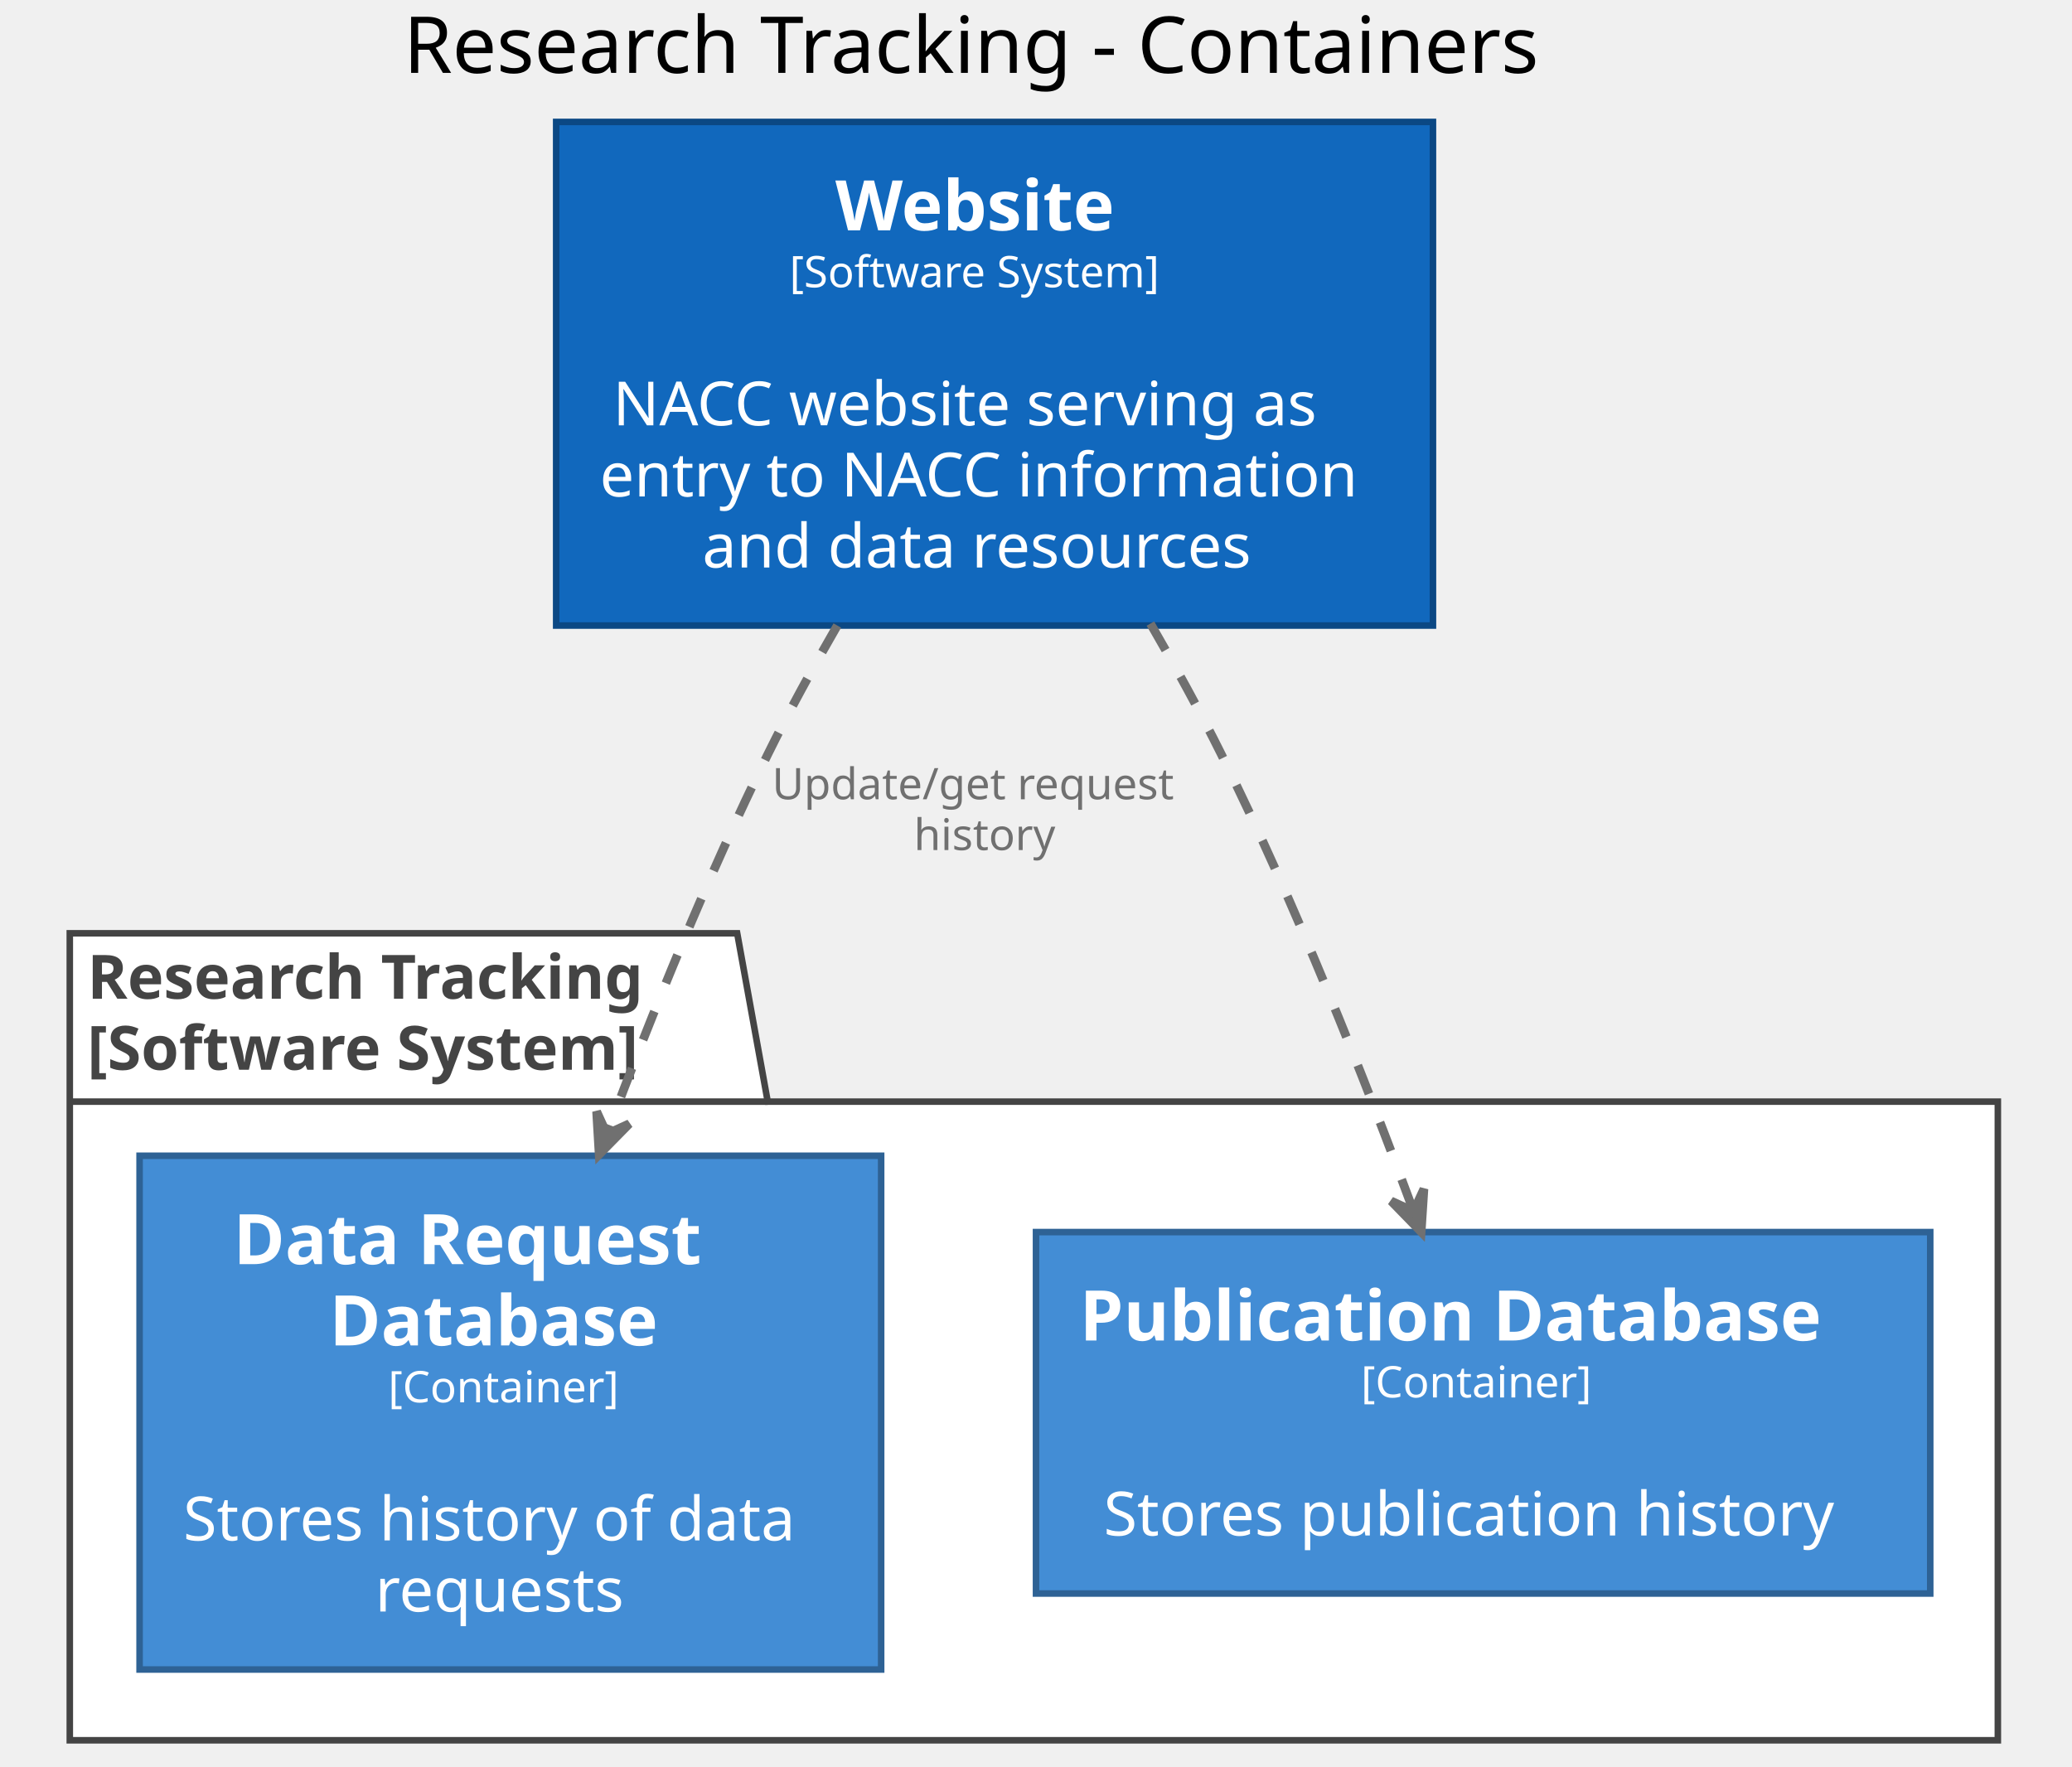
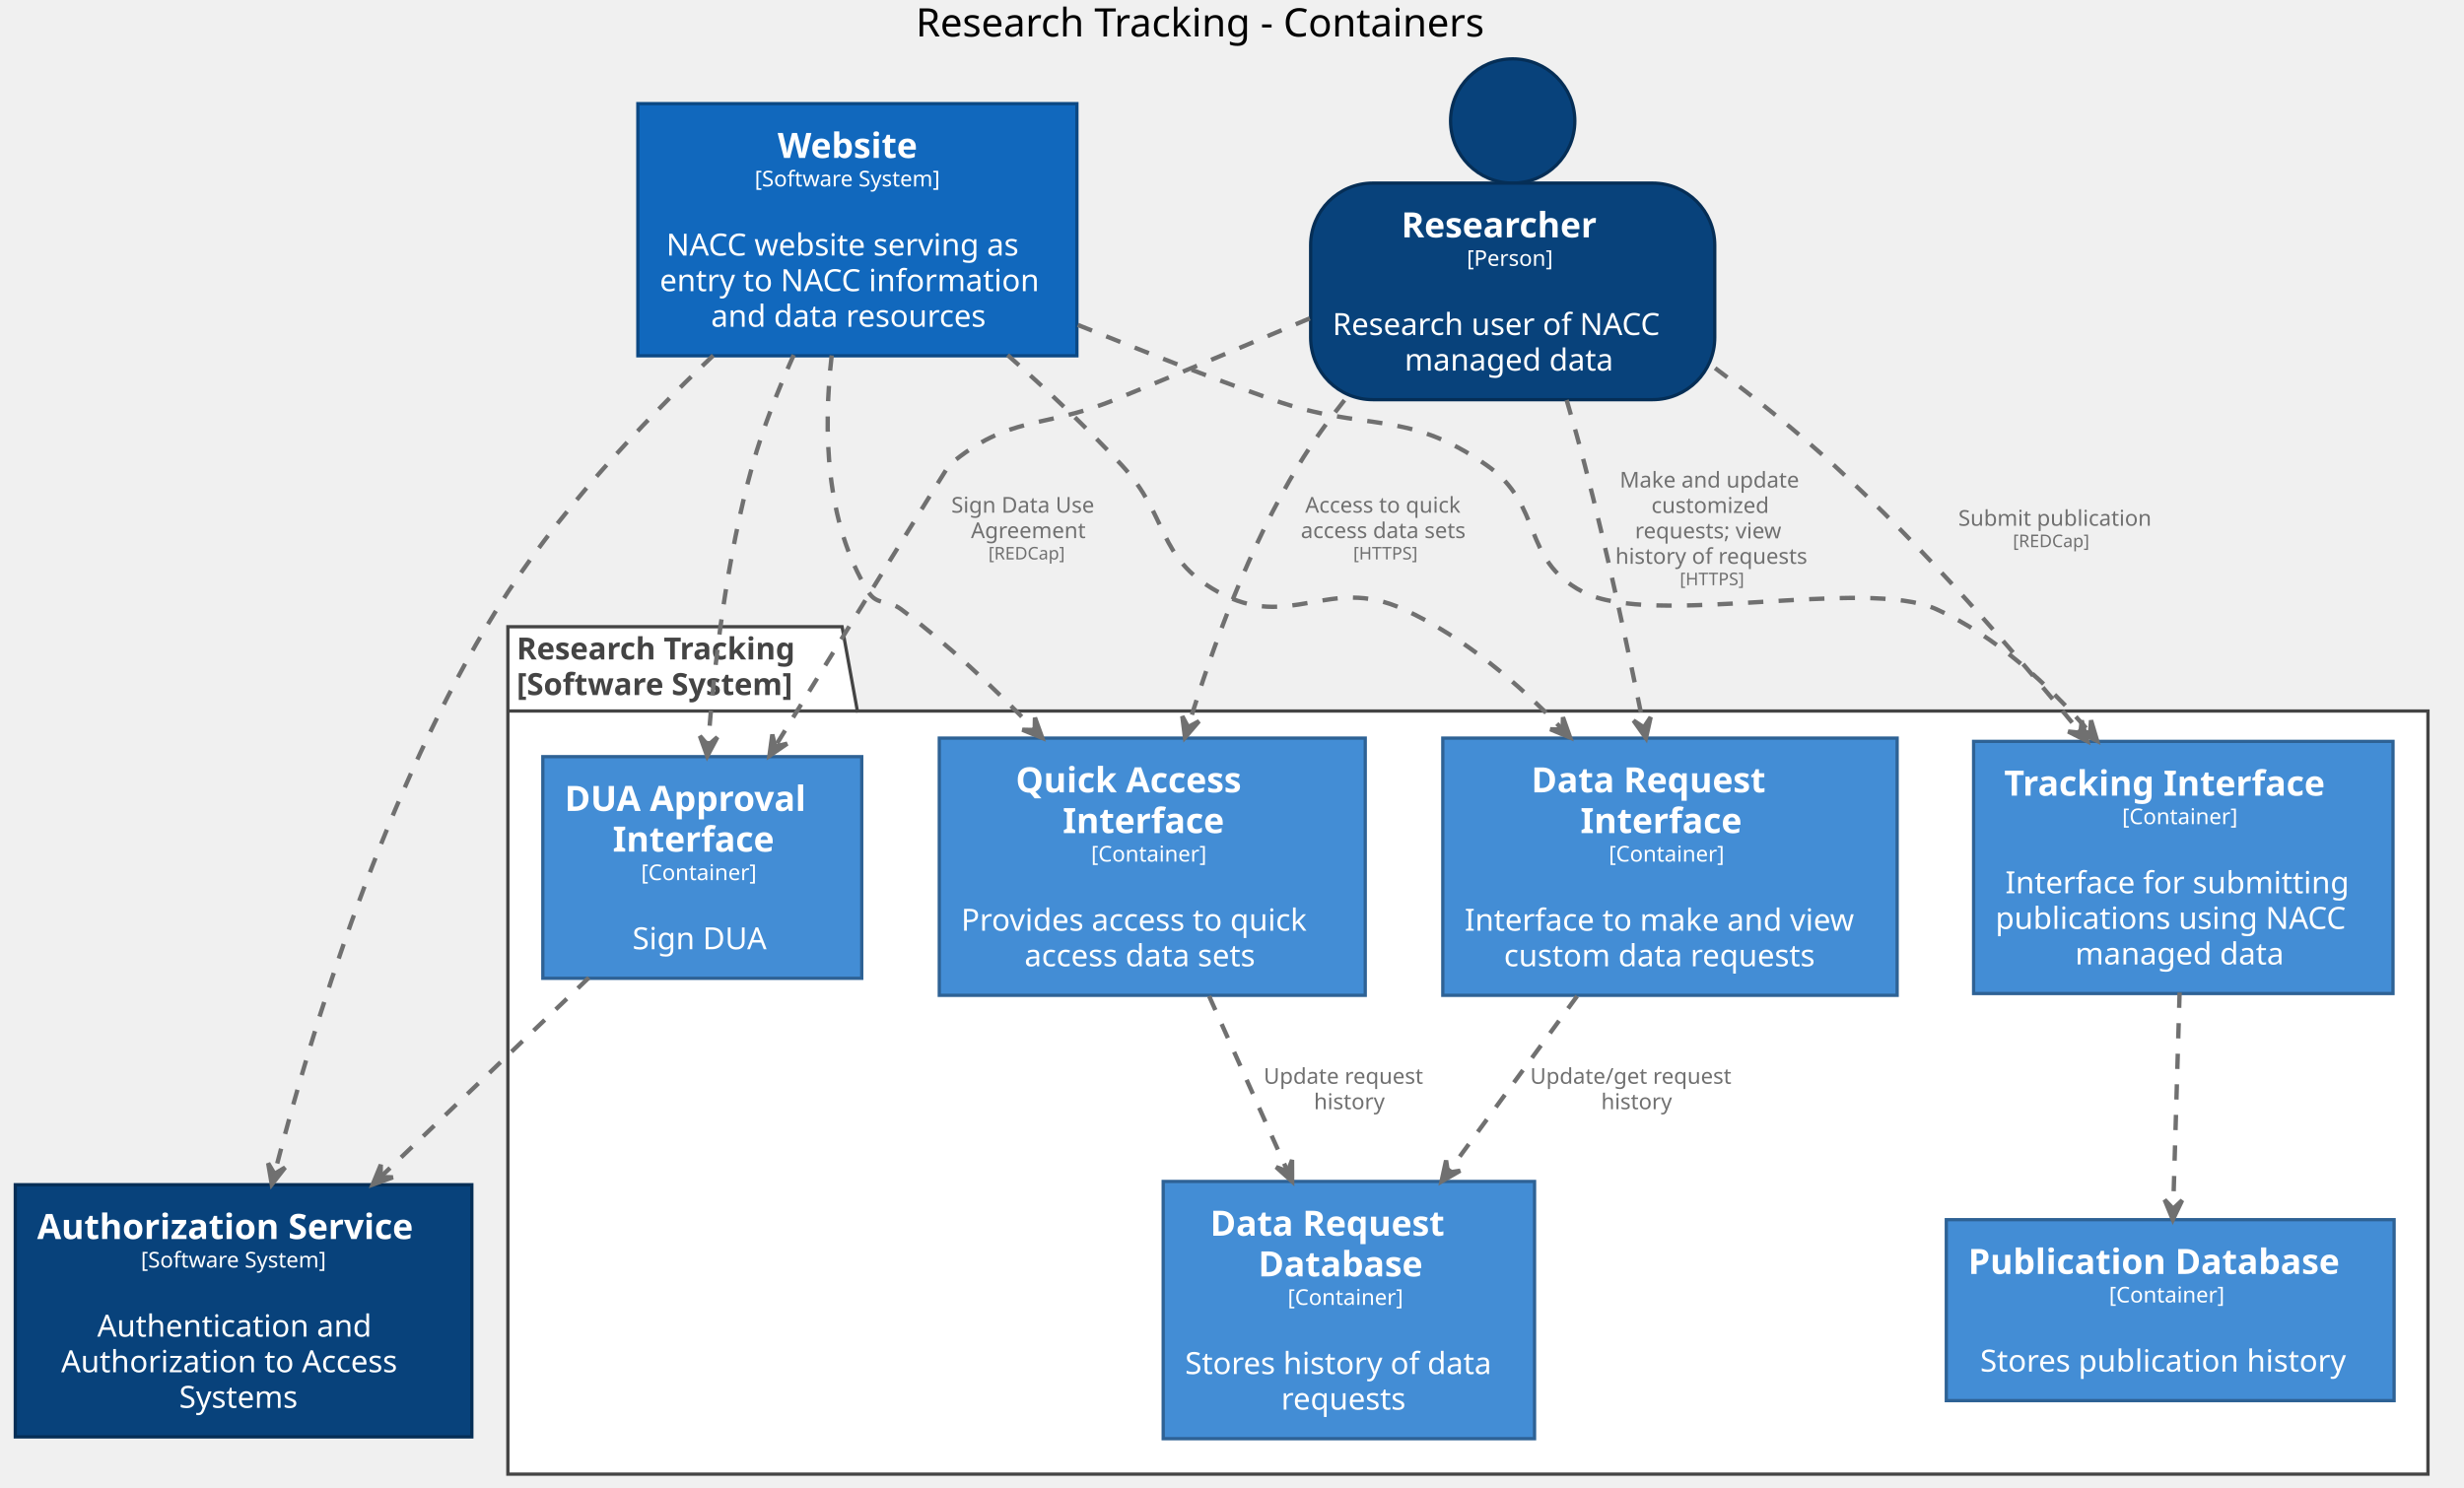
- <svg xmlns="http://www.w3.org/2000/svg" contentScriptType="application/ecmascript" contentStyleType="text/css" height="405px" preserveAspectRatio="none" style="width:475px;height:405px;background:#FFFFFF;" version="1.1" viewBox="0 0 475 405" width="475px" zoomAndPan="magnify">
+ <svg xmlns="http://www.w3.org/2000/svg" contentScriptType="application/ecmascript" contentStyleType="text/css" height="681px" preserveAspectRatio="none" style="width:1128px;height:681px;background:#FFFFFF;" version="1.1" viewBox="0 0 1128 681" width="1128px" zoomAndPan="magnify">
  <defs />
  <g>
-     <text fill="#000000" font-family="sans-serif" font-size="18" lengthAdjust="spacing" textLength="277" x="92.5" y="16.708">Research Tracking - Containers</text>
-     <polygon fill="#FFFFFF" points="16,213.953,169,213.953,176,252.547,458,252.547,458,398.953,16,398.953,16,213.953" style="stroke:#444444;stroke-width:1.5;" />
-     <line style="stroke:#444444;stroke-width:1.5;" x1="16" x2="176" y1="252.547" y2="252.547" />
-     <text fill="#444444" font-family="sans-serif" font-size="14" font-weight="bold" lengthAdjust="spacing" textLength="147" x="20" y="228.948">Research Tracking</text>
-     <text fill="#444444" font-family="sans-serif" font-size="14" font-weight="bold" lengthAdjust="spacing" textLength="147" x="20" y="245.245">[Software System]</text>
-     <rect fill="#438DD5" height="117.781" style="stroke:#2E6295;stroke-width:1.5;" width="170" x="32" y="264.953" />
-     <text fill="#FFFFFF" font-family="sans-serif" font-size="16" font-weight="bold" lengthAdjust="spacing" textLength="121" x="53.5" y="289.805">Data Request</text>
-     <text fill="#FFFFFF" font-family="sans-serif" font-size="16" font-weight="bold" lengthAdjust="spacing" textLength="83" x="75.5" y="308.43">Database</text>
-     <text fill="#FFFFFF" font-family="sans-serif" font-size="10" lengthAdjust="spacing" textLength="56" x="89" y="321.485">[Container]</text>
-     <text fill="#FFFFFF" font-family="sans-serif" font-size="14" lengthAdjust="spacing" textLength="0" x="119" y="336.839" />
-     <text fill="#FFFFFF" font-family="sans-serif" font-size="14" lengthAdjust="spacing" textLength="146" x="42" y="353.136">Stores history of data</text>
-     <text fill="#FFFFFF" font-family="sans-serif" font-size="14" lengthAdjust="spacing" textLength="62" x="86" y="369.433">requests</text>
-     <rect fill="#438DD5" height="82.859" style="stroke:#2E6295;stroke-width:1.5;" width="205" x="237.5" y="282.453" />
-     <text fill="#FFFFFF" font-family="sans-serif" font-size="16" font-weight="bold" lengthAdjust="spacing" textLength="185" x="247.5" y="307.305">Publication Database</text>
-     <text fill="#FFFFFF" font-family="sans-serif" font-size="10" lengthAdjust="spacing" textLength="56" x="312" y="320.36">[Container]</text>
-     <text fill="#FFFFFF" font-family="sans-serif" font-size="14" lengthAdjust="spacing" textLength="0" x="342" y="335.714" />
-     <text fill="#FFFFFF" font-family="sans-serif" font-size="14" lengthAdjust="spacing" textLength="174" x="253" y="352.011">Stores publication history</text>
-     <rect fill="#1168BD" height="115.453" style="stroke:#0B4884;stroke-width:1.5;" width="201" x="127.5" y="27.953" />
-     <text fill="#FFFFFF" font-family="sans-serif" font-size="16" font-weight="bold" lengthAdjust="spacing" textLength="73" x="191.5" y="52.805">Website</text>
-     <text fill="#FFFFFF" font-family="sans-serif" font-size="10" lengthAdjust="spacing" textLength="94" x="181" y="65.86">[Software System]</text>
-     <text fill="#FFFFFF" font-family="sans-serif" font-size="14" lengthAdjust="spacing" textLength="0" x="230" y="81.214" />
-     <text fill="#FFFFFF" font-family="sans-serif" font-size="14" lengthAdjust="spacing" textLength="171" x="140.5" y="97.511">NACC website serving as</text>
-     <text fill="#FFFFFF" font-family="sans-serif" font-size="14" lengthAdjust="spacing" textLength="177" x="137.5" y="113.808">entry to NACC information</text>
-     <text fill="#FFFFFF" font-family="sans-serif" font-size="14" lengthAdjust="spacing" textLength="134" x="161" y="130.105">and data resources</text>
-     <path d="M263.73,142.953 C269.45,152.803 275.09,163.063 280,172.953 C296.99,207.173 312.89,247.443 324.04,277.633 " fill="none" id="Website-to-ResearchTracking.PublicationDatabase" style="stroke:#707070;stroke-width:2.0;stroke-dasharray:7.0,7.0;" />
-     <polygon fill="#707070" points="325.79,282.393,326.428,272.565,324.06,277.702,318.922,275.334,325.79,282.393" style="stroke:#707070;stroke-width:2.0;" />
-     <text fill="#000000" font-family="sans-serif" font-size="10" lengthAdjust="spacing" textLength="0" x="295" y="189.235" />
-     <path d="M191.95,143.403 C186.33,153.113 180.8,163.213 176,172.953 C162.31,200.713 149.44,232.493 139.23,259.633 " fill="none" id="Website-to-ResearchTracking.DataRequestDatabase" style="stroke:#707070;stroke-width:2.0;stroke-dasharray:7.0,7.0;" />
-     <polygon fill="#707070" points="137.36,264.643,144.265,257.621,139.116,259.962,136.775,254.812,137.36,264.643" style="stroke:#707070;stroke-width:2.0;" />
-     <text fill="#707070" font-family="sans-serif" font-size="10" lengthAdjust="spacing" textLength="95" x="177" y="183.235">Update/get request</text>
-     <text fill="#707070" font-family="sans-serif" font-size="10" lengthAdjust="spacing" textLength="33" x="209.5" y="194.876">history</text>
+     <text fill="#000000" font-family="sans-serif" font-size="18" lengthAdjust="spacing" textLength="277" x="419.25" y="16.708">Research Tracking - Containers</text>
+     <polygon fill="#FFFFFF" points="232.5,286.953,385.5,286.953,392.5,325.547,1111.5,325.547,1111.5,674.953,232.5,674.953,232.5,286.953" style="stroke:#444444;stroke-width:1.5;" />
+     <line style="stroke:#444444;stroke-width:1.5;" x1="232.5" x2="392.5" y1="325.547" y2="325.547" />
+     <text fill="#444444" font-family="sans-serif" font-size="14" font-weight="bold" lengthAdjust="spacing" textLength="147" x="236.5" y="301.948">Research Tracking</text>
+     <text fill="#444444" font-family="sans-serif" font-size="14" font-weight="bold" lengthAdjust="spacing" textLength="147" x="236.5" y="318.245">[Software System]</text>
+     <rect fill="#438DD5" height="117.781" style="stroke:#2E6295;stroke-width:1.5;" width="170" x="532.5" y="540.953" />
+     <text fill="#FFFFFF" font-family="sans-serif" font-size="16" font-weight="bold" lengthAdjust="spacing" textLength="121" x="554" y="565.805">Data Request</text>
+     <text fill="#FFFFFF" font-family="sans-serif" font-size="16" font-weight="bold" lengthAdjust="spacing" textLength="83" x="576" y="584.43">Database</text>
+     <text fill="#FFFFFF" font-family="sans-serif" font-size="10" lengthAdjust="spacing" textLength="56" x="589.5" y="597.485">[Container]</text>
+     <text fill="#FFFFFF" font-family="sans-serif" font-size="14" lengthAdjust="spacing" textLength="0" x="619.5" y="612.839" />
+     <text fill="#FFFFFF" font-family="sans-serif" font-size="14" lengthAdjust="spacing" textLength="146" x="542.5" y="629.136">Stores history of data</text>
+     <text fill="#FFFFFF" font-family="sans-serif" font-size="14" lengthAdjust="spacing" textLength="62" x="586.5" y="645.433">requests</text>
+     <rect fill="#438DD5" height="117.781" style="stroke:#2E6295;stroke-width:1.5;" width="208" x="660.5" y="337.953" />
+     <text fill="#FFFFFF" font-family="sans-serif" font-size="16" font-weight="bold" lengthAdjust="spacing" textLength="121" x="701" y="362.805">Data Request</text>
+     <text fill="#FFFFFF" font-family="sans-serif" font-size="16" font-weight="bold" lengthAdjust="spacing" textLength="82" x="723.5" y="381.43">Interface</text>
+     <text fill="#FFFFFF" font-family="sans-serif" font-size="10" lengthAdjust="spacing" textLength="56" x="736.5" y="394.485">[Container]</text>
+     <text fill="#FFFFFF" font-family="sans-serif" font-size="14" lengthAdjust="spacing" textLength="0" x="766.5" y="409.839" />
+     <text fill="#FFFFFF" font-family="sans-serif" font-size="14" lengthAdjust="spacing" textLength="184" x="670.5" y="426.136">Interface to make and view</text>
+     <text fill="#FFFFFF" font-family="sans-serif" font-size="14" lengthAdjust="spacing" textLength="152" x="688.5" y="442.433">custom data requests</text>
+     <rect fill="#438DD5" height="117.781" style="stroke:#2E6295;stroke-width:1.5;" width="195" x="430" y="337.953" />
+     <text fill="#FFFFFF" font-family="sans-serif" font-size="16" font-weight="bold" lengthAdjust="spacing" textLength="119" x="465" y="362.805">Quick Access</text>
+     <text fill="#FFFFFF" font-family="sans-serif" font-size="16" font-weight="bold" lengthAdjust="spacing" textLength="82" x="486.5" y="381.43">Interface</text>
+     <text fill="#FFFFFF" font-family="sans-serif" font-size="10" lengthAdjust="spacing" textLength="56" x="499.5" y="394.485">[Container]</text>
+     <text fill="#FFFFFF" font-family="sans-serif" font-size="14" lengthAdjust="spacing" textLength="0" x="529.5" y="409.839" />
+     <text fill="#FFFFFF" font-family="sans-serif" font-size="14" lengthAdjust="spacing" textLength="171" x="440" y="426.136">Provides access to quick</text>
+     <text fill="#FFFFFF" font-family="sans-serif" font-size="14" lengthAdjust="spacing" textLength="117" x="469" y="442.433">access data sets</text>
+     <rect fill="#438DD5" height="82.859" style="stroke:#2E6295;stroke-width:1.5;" width="205" x="891" y="558.453" />
+     <text fill="#FFFFFF" font-family="sans-serif" font-size="16" font-weight="bold" lengthAdjust="spacing" textLength="185" x="901" y="583.305">Publication Database</text>
+     <text fill="#FFFFFF" font-family="sans-serif" font-size="10" lengthAdjust="spacing" textLength="56" x="965.5" y="596.36">[Container]</text>
+     <text fill="#FFFFFF" font-family="sans-serif" font-size="14" lengthAdjust="spacing" textLength="0" x="995.5" y="611.714" />
+     <text fill="#FFFFFF" font-family="sans-serif" font-size="14" lengthAdjust="spacing" textLength="174" x="906.5" y="628.011">Stores publication history</text>
+     <rect fill="#438DD5" height="115.453" style="stroke:#2E6295;stroke-width:1.5;" width="192" x="903.5" y="339.453" />
+     <text fill="#FFFFFF" font-family="sans-serif" font-size="16" font-weight="bold" lengthAdjust="spacing" textLength="164" x="917.5" y="364.305">Tracking Interface</text>
+     <text fill="#FFFFFF" font-family="sans-serif" font-size="10" lengthAdjust="spacing" textLength="56" x="971.5" y="377.36">[Container]</text>
+     <text fill="#FFFFFF" font-family="sans-serif" font-size="14" lengthAdjust="spacing" textLength="0" x="1001.5" y="392.714" />
+     <text fill="#FFFFFF" font-family="sans-serif" font-size="14" lengthAdjust="spacing" textLength="159" x="918" y="409.011">Interface for submitting</text>
+     <text fill="#FFFFFF" font-family="sans-serif" font-size="14" lengthAdjust="spacing" textLength="168" x="913.5" y="425.308">publications using NACC</text>
+     <text fill="#FFFFFF" font-family="sans-serif" font-size="14" lengthAdjust="spacing" textLength="99" x="950" y="441.604">managed data</text>
+     <rect fill="#438DD5" height="101.484" style="stroke:#2E6295;stroke-width:1.5;" width="146" x="248.5" y="346.453" />
+     <text fill="#FFFFFF" font-family="sans-serif" font-size="16" font-weight="bold" lengthAdjust="spacing" textLength="120" x="258.5" y="371.305">DUA Approval</text>
+     <text fill="#FFFFFF" font-family="sans-serif" font-size="16" font-weight="bold" lengthAdjust="spacing" textLength="82" x="280.5" y="389.93">Interface</text>
+     <text fill="#FFFFFF" font-family="sans-serif" font-size="10" lengthAdjust="spacing" textLength="56" x="293.5" y="402.985">[Container]</text>
+     <text fill="#FFFFFF" font-family="sans-serif" font-size="14" lengthAdjust="spacing" textLength="0" x="323.5" y="418.339" />
+     <text fill="#FFFFFF" font-family="sans-serif" font-size="14" lengthAdjust="spacing" textLength="64" x="289.5" y="434.636">Sign DUA</text>
+     <rect fill="#08427B" height="115.453" style="stroke:#052E56;stroke-width:1.5;" width="209" x="7" y="542.453" />
+     <text fill="#FFFFFF" font-family="sans-serif" font-size="16" font-weight="bold" lengthAdjust="spacing" textLength="189" x="17" y="567.305">Authorization Service</text>
+     <text fill="#FFFFFF" font-family="sans-serif" font-size="10" lengthAdjust="spacing" textLength="94" x="64.5" y="580.36">[Software System]</text>
+     <text fill="#FFFFFF" font-family="sans-serif" font-size="14" lengthAdjust="spacing" textLength="0" x="113.5" y="595.714" />
+     <text fill="#FFFFFF" font-family="sans-serif" font-size="14" lengthAdjust="spacing" textLength="130" x="44.5" y="612.011">Authentication and</text>
+     <text fill="#FFFFFF" font-family="sans-serif" font-size="14" lengthAdjust="spacing" textLength="163" x="28" y="628.308">Authorization to Access</text>
+     <text fill="#FFFFFF" font-family="sans-serif" font-size="14" lengthAdjust="spacing" textLength="59" x="82" y="644.605">Systems</text>
+     <ellipse cx="692.5" cy="55.395" fill="#08427B" rx="28.442" ry="28.442" style="stroke:#052E56;stroke-width:1.5;" />
+     <rect fill="#08427B" height="99.156" rx="28.442" ry="28.442" style="stroke:#052E56;stroke-width:1.5;" width="185" x="600" y="83.838" />
+     <text fill="#FFFFFF" font-family="sans-serif" font-size="16" font-weight="bold" lengthAdjust="spacing" textLength="102" x="641.5" y="108.689">Researcher</text>
+     <text fill="#FFFFFF" font-family="sans-serif" font-size="10" lengthAdjust="spacing" textLength="42" x="671.5" y="121.745">[Person]</text>
+     <text fill="#FFFFFF" font-family="sans-serif" font-size="14" lengthAdjust="spacing" textLength="0" x="694.5" y="137.099" />
+     <text fill="#FFFFFF" font-family="sans-serif" font-size="14" lengthAdjust="spacing" textLength="161" x="610" y="153.395">Research user of NACC</text>
+     <text fill="#FFFFFF" font-family="sans-serif" font-size="14" lengthAdjust="spacing" textLength="99" x="643" y="169.692">managed data</text>
+     <rect fill="#1168BD" height="115.453" style="stroke:#0B4884;stroke-width:1.5;" width="201" x="292" y="47.453" />
+     <text fill="#FFFFFF" font-family="sans-serif" font-size="16" font-weight="bold" lengthAdjust="spacing" textLength="73" x="356" y="72.305">Website</text>
+     <text fill="#FFFFFF" font-family="sans-serif" font-size="10" lengthAdjust="spacing" textLength="94" x="345.5" y="85.36">[Software System]</text>
+     <text fill="#FFFFFF" font-family="sans-serif" font-size="14" lengthAdjust="spacing" textLength="0" x="394.5" y="100.714" />
+     <text fill="#FFFFFF" font-family="sans-serif" font-size="14" lengthAdjust="spacing" textLength="171" x="305" y="117.011">NACC website serving as</text>
+     <text fill="#FFFFFF" font-family="sans-serif" font-size="14" lengthAdjust="spacing" textLength="177" x="302" y="133.308">entry to NACC information</text>
+     <text fill="#FFFFFF" font-family="sans-serif" font-size="14" lengthAdjust="spacing" textLength="134" x="325.5" y="149.605">and data resources</text>
+     <path d="M461.27,162.563 C478.95,178.223 497.48,195.683 513.5,212.953 C535.5,236.673 529.23,255.223 557.5,270.953 C590.66,289.403 608,263.163 642.5,278.953 C670,291.533 695.12,312.943 715.33,334.033 " fill="none" id="Website-to-ResearchTracking.DataRequestInterface" style="stroke:#707070;stroke-width:2.0;stroke-dasharray:7.0,7.0;" />
+     <polygon fill="#707070" points="718.79,337.693,715.515,328.405,715.356,334.059,709.701,333.9,718.79,337.693" style="stroke:#707070;stroke-width:2.0;" />
+     <text fill="#000000" font-family="sans-serif" font-size="10" lengthAdjust="spacing" textLength="0" x="561.5" y="245.735" />
+     <path d="M380.75,162.743 C376.85,196.593 377.7,239.053 397.5,270.953 C401.48,277.373 406.45,274.433 412.5,278.953 C433.99,295.023 455.24,315.113 473.52,334.083 " fill="none" id="Website-to-ResearchTracking.QuickAccessInterface" style="stroke:#707070;stroke-width:2.0;stroke-dasharray:7.0,7.0;" />
+     <polygon fill="#707070" points="477.13,337.863,473.8,328.594,473.674,334.25,468.018,334.124,477.13,337.863" style="stroke:#707070;stroke-width:2.0;" />
+     <text fill="#000000" font-family="sans-serif" font-size="10" lengthAdjust="spacing" textLength="0" x="401.5" y="245.735" />
+     <path d="M493.43,148.773 C522.03,160.383 553.32,172.593 582.5,182.953 C625.43,198.193 643.15,186.883 680.5,212.953 C707.03,231.473 695.88,255.853 724.5,270.953 C756.38,287.773 853.68,264.053 886.5,278.953 C913.73,291.313 937.77,313.473 956.6,335.203 " fill="none" id="Website-to-ResearchTracking.TrackingInterface" style="stroke:#707070;stroke-width:2.0;stroke-dasharray:7.0,7.0;" />
+     <polygon fill="#707070" points="960.06,339.253,957.26,329.81,956.814,335.45,951.175,335.004,960.06,339.253" style="stroke:#707070;stroke-width:2.0;" />
+     <text fill="#000000" font-family="sans-serif" font-size="10" lengthAdjust="spacing" textLength="0" x="728.5" y="245.735" />
+     <path d="M363.36,162.533 C356.2,178.483 349.23,196.093 344.5,212.953 C332.72,254.973 326.96,304.123 324.16,340.903 " fill="none" id="Website-to-ResearchTracking.DUAApprovalInterface" style="stroke:#707070;stroke-width:2.0;stroke-dasharray:7.0,7.0;" />
+     <polygon fill="#707070" points="323.76,346.233,328.393,337.542,324.117,341.246,320.413,336.97,323.76,346.233" style="stroke:#707070;stroke-width:2.0;" />
+     <text fill="#000000" font-family="sans-serif" font-size="10" lengthAdjust="spacing" textLength="0" x="348.5" y="245.735" />
+     <path d="M785.16,168.553 C803.76,182.443 822.73,197.613 839.5,212.953 C880.67,250.603 921.98,298.163 952.31,335.353 " fill="none" id="Researcher-to-ResearchTracking.TrackingInterface" style="stroke:#707070;stroke-width:2.0;stroke-dasharray:7.0,7.0;" />
+     <polygon fill="#707070" points="955.58,339.383,952.992,329.88,952.42,335.508,946.792,334.936,955.58,339.383" style="stroke:#707070;stroke-width:2.0;" />
+     <text fill="#707070" font-family="sans-serif" font-size="10" lengthAdjust="spacing" textLength="89" x="896.5" y="240.735">Submit publication</text>
+     <text fill="#707070" font-family="sans-serif" font-size="8" lengthAdjust="spacing" textLength="39" x="921.5" y="250.519">[REDCap]</text>
+     <path d="M599.63,145.763 C571.09,157.853 539.56,171.073 510.5,182.953 C476.89,196.693 462.35,189.653 434.5,212.953 C434.13,213.263 388.2,287.733 355.01,341.573 " fill="none" id="Researcher-to-ResearchTracking.DUAApprovalInterface" style="stroke:#707070;stroke-width:2.0;stroke-dasharray:7.0,7.0;" />
+     <polygon fill="#707070" points="352.24,346.063,360.372,340.507,354.867,341.809,353.565,336.304,352.24,346.063" style="stroke:#707070;stroke-width:2.0;" />
+     <text fill="#707070" font-family="sans-serif" font-size="10" lengthAdjust="spacing" textLength="70" x="435.5" y="234.735">Sign Data Use</text>
+     <text fill="#707070" font-family="sans-serif" font-size="10" lengthAdjust="spacing" textLength="55" x="444.5" y="246.376">Agreement</text>
+     <text fill="#707070" font-family="sans-serif" font-size="8" lengthAdjust="spacing" textLength="39" x="452.5" y="256.16">[REDCap]</text>
+     <path d="M717.2,183.153 C720.14,193.143 722.98,203.263 725.5,212.953 C735.79,252.503 745.39,297.383 752.49,332.793 " fill="none" id="Researcher-to-ResearchTracking.DataRequestInterface" style="stroke:#707070;stroke-width:2.0;stroke-dasharray:7.0,7.0;" />
+     <polygon fill="#707070" points="753.51,337.953,755.657,328.341,752.524,333.051,747.814,329.919,753.51,337.953" style="stroke:#707070;stroke-width:2.0;" />
+     <text fill="#707070" font-family="sans-serif" font-size="10" lengthAdjust="spacing" textLength="84" x="741.5" y="223.235">Make and update</text>
+     <text fill="#707070" font-family="sans-serif" font-size="10" lengthAdjust="spacing" textLength="55" x="756" y="234.876">customized</text>
+     <text fill="#707070" font-family="sans-serif" font-size="10" lengthAdjust="spacing" textLength="70" x="748.5" y="246.517">requests; view</text>
+     <text fill="#707070" font-family="sans-serif" font-size="10" lengthAdjust="spacing" textLength="91" x="739.5" y="258.157">history of requests</text>
+     <text fill="#707070" font-family="sans-serif" font-size="8" lengthAdjust="spacing" textLength="32" x="769" y="267.941">[HTTPS]</text>
+     <path d="M615.49,183.233 C607.85,192.823 600.65,202.833 594.5,212.953 C571.88,250.163 555.06,296.223 543.94,332.823 " fill="none" id="Researcher-to-ResearchTracking.QuickAccessInterface" style="stroke:#707070;stroke-width:2.0;stroke-dasharray:7.0,7.0;" />
+     <polygon fill="#707070" points="542.48,337.693,548.908,330.231,543.923,332.906,541.248,327.922,542.48,337.693" style="stroke:#707070;stroke-width:2.0;" />
+     <text fill="#707070" font-family="sans-serif" font-size="10" lengthAdjust="spacing" textLength="73" x="597.5" y="234.735">Access to quick</text>
+     <text fill="#707070" font-family="sans-serif" font-size="10" lengthAdjust="spacing" textLength="80" x="595.5" y="246.376">access data sets</text>
+     <text fill="#707070" font-family="sans-serif" font-size="8" lengthAdjust="spacing" textLength="32" x="619.5" y="256.16">[HTTPS]</text>
+     <path d="M721.98,456.093 C703.47,481.403 681.75,511.103 662.92,536.853 " fill="none" id="ResearchTracking.DataRequestInterface-to-ResearchTracking.DataRequestDatabase" style="stroke:#707070;stroke-width:2.0;stroke-dasharray:7.0,7.0;" />
+     <polygon fill="#707070" points="659.92,540.943,668.462,536.04,662.872,536.908,662.005,531.317,659.92,540.943" style="stroke:#707070;stroke-width:2.0;" />
+     <text fill="#707070" font-family="sans-serif" font-size="10" lengthAdjust="spacing" textLength="95" x="700.5" y="496.235">Update/get request</text>
+     <text fill="#707070" font-family="sans-serif" font-size="10" lengthAdjust="spacing" textLength="33" x="733" y="507.876">history</text>
+     <path d="M553.53,456.093 C564.77,481.193 577.95,510.613 589.41,536.213 " fill="none" id="ResearchTracking.QuickAccessInterface-to-ResearchTracking.DataRequestDatabase" style="stroke:#707070;stroke-width:2.0;stroke-dasharray:7.0,7.0;" />
+     <polygon fill="#707070" points="591.53,540.943,591.499,531.094,589.485,536.381,584.198,534.367,591.53,540.943" style="stroke:#707070;stroke-width:2.0;" />
+     <text fill="#707070" font-family="sans-serif" font-size="10" lengthAdjust="spacing" textLength="76" x="578.5" y="496.235">Update request</text>
+     <text fill="#707070" font-family="sans-serif" font-size="10" lengthAdjust="spacing" textLength="33" x="601.5" y="507.876">history</text>
+     <path d="M997.81,454.473 C996.88,485.633 995.74,523.803 994.87,553.093 " fill="none" id="ResearchTracking.TrackingInterface-to-ResearchTracking.PublicationDatabase" style="stroke:#707070;stroke-width:2.0;stroke-dasharray:7.0,7.0;" />
+     <polygon fill="#707070" points="994.71,558.453,998.965,549.571,994.853,553.455,990.969,549.343,994.71,558.453" style="stroke:#707070;stroke-width:2.0;" />
+     <text fill="#000000" font-family="sans-serif" font-size="10" lengthAdjust="spacing" textLength="0" x="1000.5" y="502.235" />
+     <path d="M269.59,447.643 C240.76,475.233 204.69,509.763 174.28,538.863 " fill="none" id="ResearchTracking.DUAApprovalInterface-to-AuthorizationService" style="stroke:#707070;stroke-width:2.0;stroke-dasharray:7.0,7.0;" />
+     <polygon fill="#707070" points="170.6,542.383,179.869,539.053,174.213,538.927,174.339,533.272,170.6,542.383" style="stroke:#707070;stroke-width:2.0;" />
+     <text fill="#000000" font-family="sans-serif" font-size="10" lengthAdjust="spacing" textLength="0" x="232.5" y="502.235" />
+     <path d="M326.53,162.763 C293.21,194.263 254.28,235.733 227.5,278.953 C176.31,361.563 143.02,470.103 125.75,537.163 " fill="none" id="Website-to-AuthorizationService" style="stroke:#707070;stroke-width:2.0;stroke-dasharray:7.0,7.0;" />
+     <polygon fill="#707070" points="124.43,542.313,130.52,534.573,125.659,537.467,122.766,532.606,124.43,542.313" style="stroke:#707070;stroke-width:2.0;" />
+     <text fill="#000000" font-family="sans-serif" font-size="10" lengthAdjust="spacing" textLength="0" x="231.5" y="400.735" />
  </g>
</svg>
